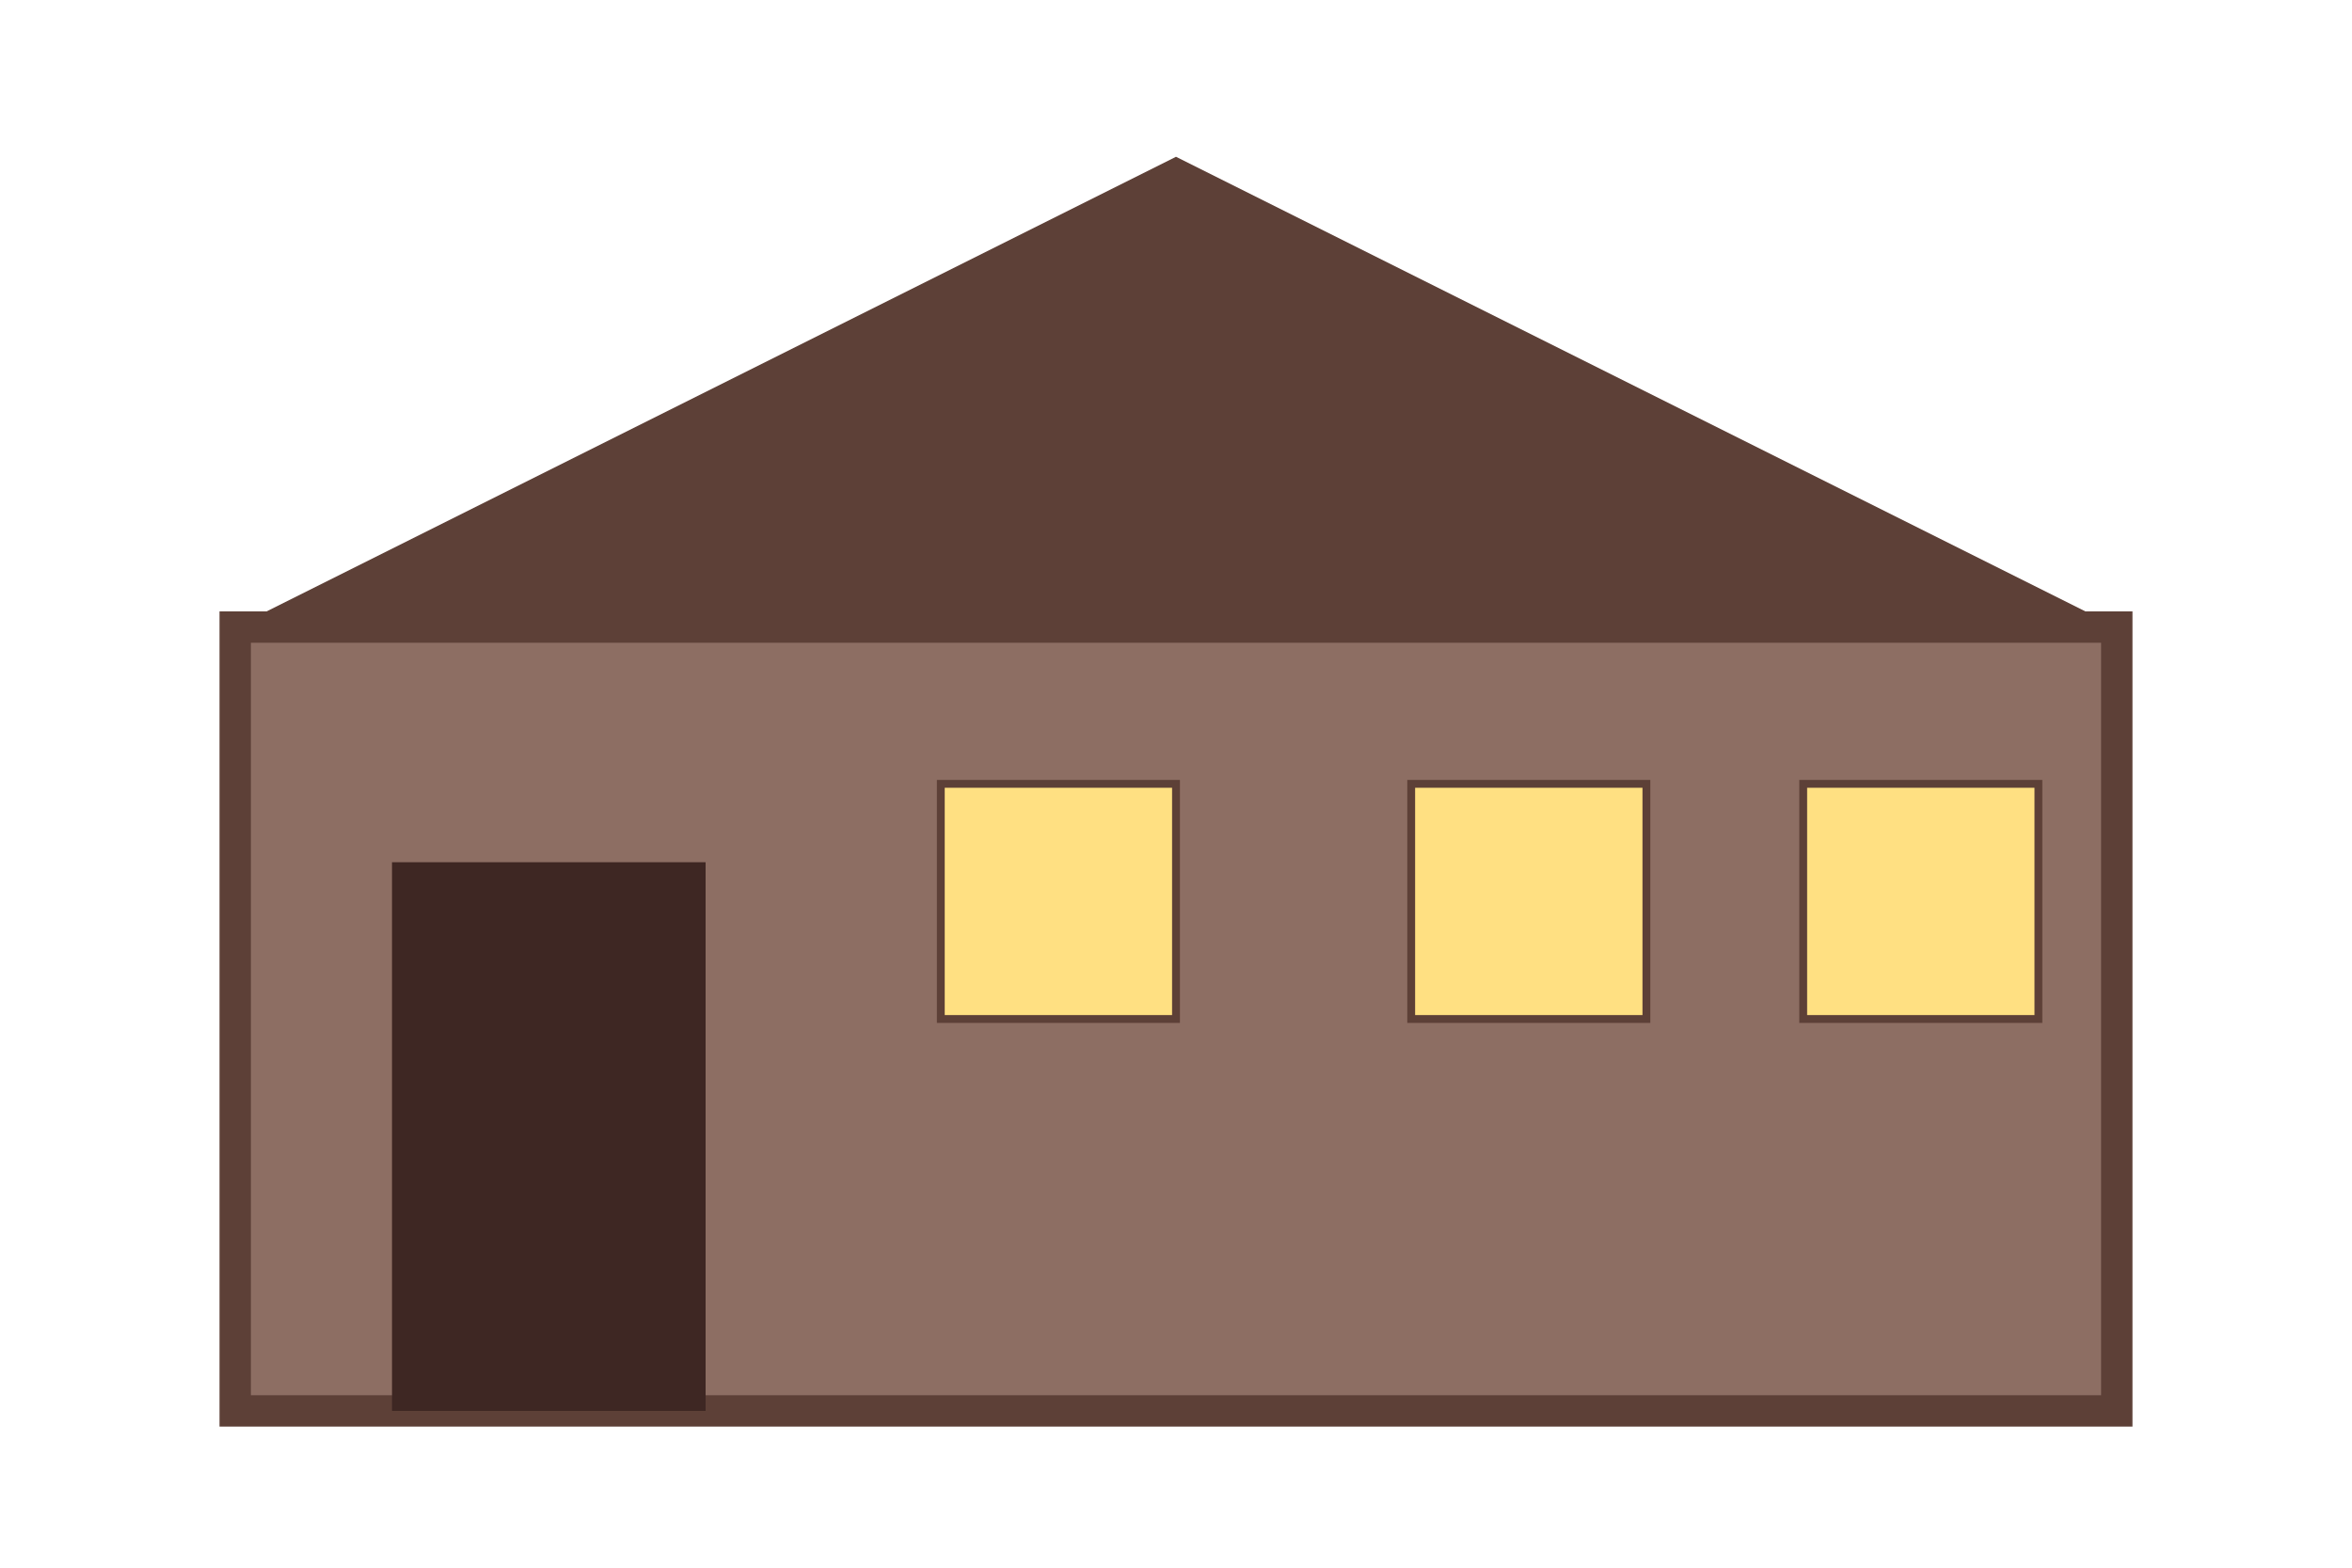
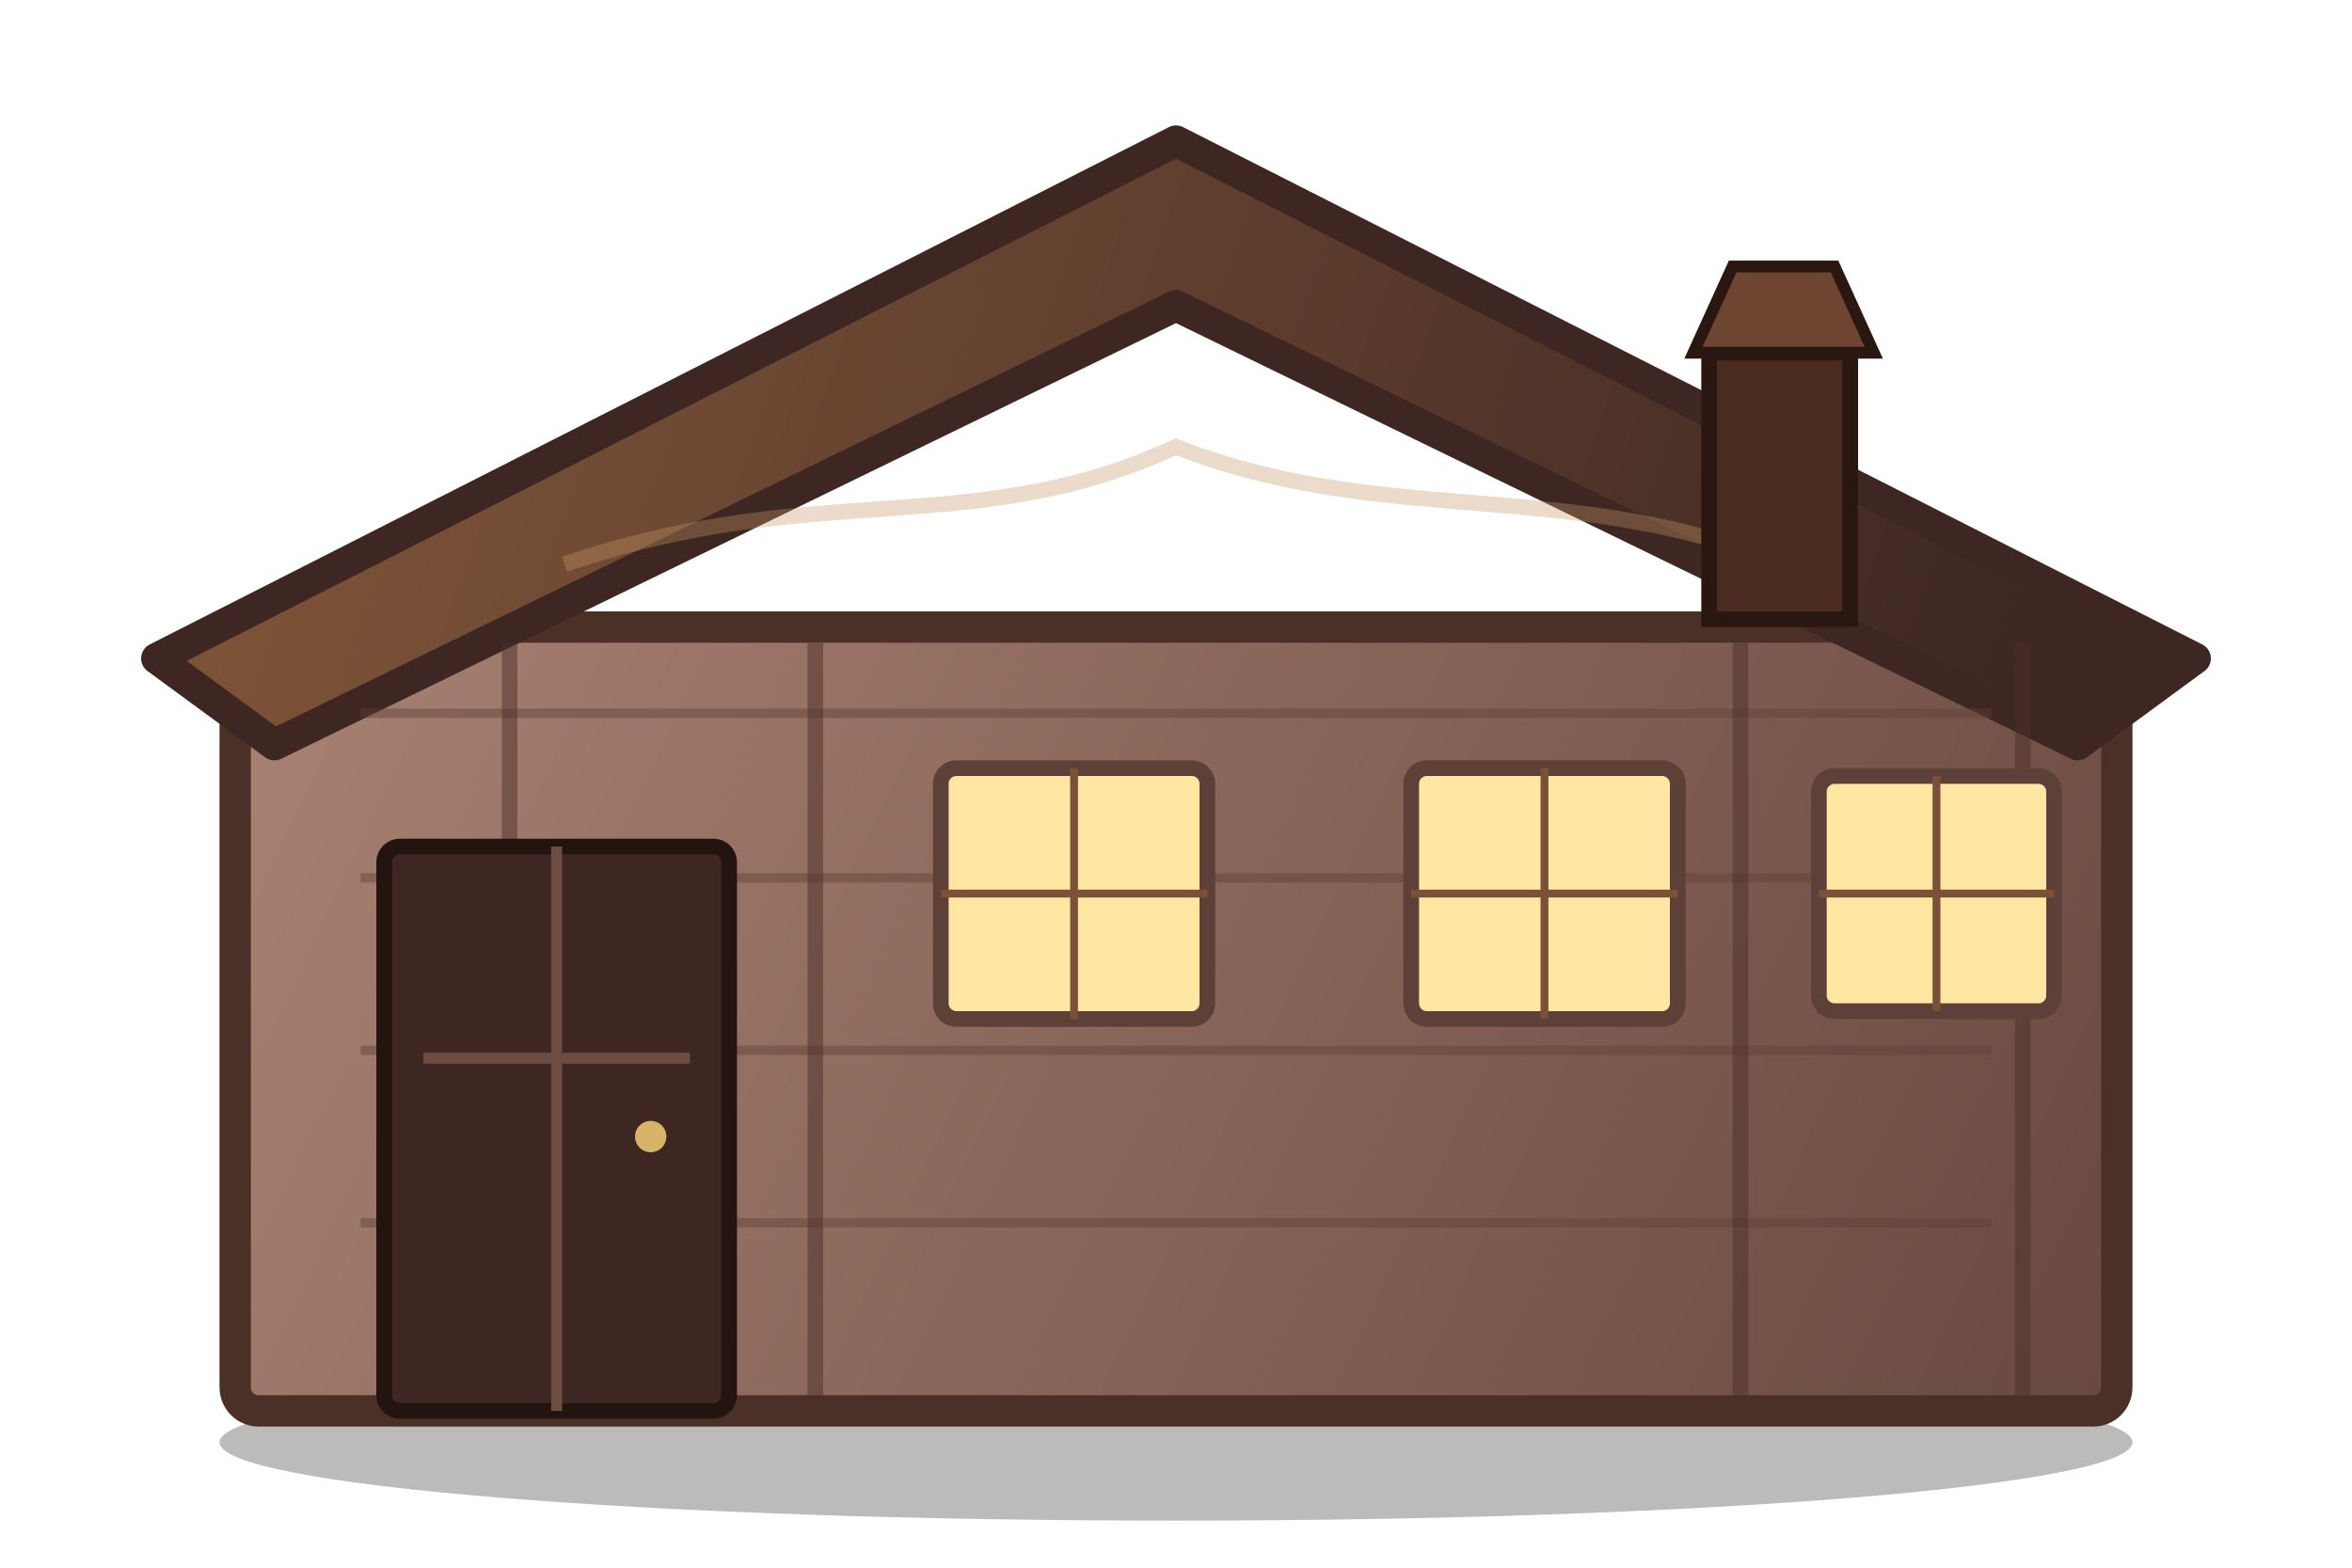
<svg xmlns="http://www.w3.org/2000/svg" width="300" height="200" viewBox="0 0 300 200">
-   <rect x="30" y="80" width="240" height="100" fill="#8d6e63" stroke="#5d4037" stroke-width="4" />
-   <path d="M30 80 L150 20 L270 80 Z" fill="#5d4037" />
-   <rect x="50" y="110" width="40" height="70" fill="#3e2723" />
-   <rect x="120" y="100" width="30" height="30" fill="#ffe082" stroke="#5d4037" />
-   <rect x="180" y="100" width="30" height="30" fill="#ffe082" stroke="#5d4037" />
-   <rect x="230" y="100" width="30" height="30" fill="#ffe082" stroke="#5d4037" />
+   <defs>
+     <linearGradient id="farm-wall" x1="30" y1="72" x2="270" y2="185" gradientUnits="userSpaceOnUse">
+       <stop offset="0" stop-color="#a98273" />
+       <stop offset="1" stop-color="#68483f" />
+     </linearGradient>
+     <linearGradient id="farm-roof" x1="44" y1="18" x2="256" y2="92" gradientUnits="userSpaceOnUse">
+       <stop offset="0" stop-color="#7e5438" />
+       <stop offset="1" stop-color="#3e2723" />
+     </linearGradient>
+   </defs>
+   <ellipse cx="150" cy="184" rx="122" ry="10" fill="#120c08" opacity="0.28" />
+   <rect x="30" y="80" width="240" height="100" rx="3" fill="url(#farm-wall)" stroke="#4b3028" stroke-width="4" />
+   <path d="M20 84 L150 18 L280 84 L265 95 L150 39 L35 95 Z" fill="url(#farm-roof)" stroke="#3e2723" stroke-width="4" stroke-linejoin="round" />
+   <path d="M46 91 H254 M46 112 H254 M46 134 H254 M46 156 H254" stroke="#5f4036" stroke-width="1.2" opacity="0.45" />
+   <path d="M65 82 V180 M104 82 V180 M222 82 V180 M258 82 V180" stroke="#4b3028" stroke-width="2" opacity="0.5" />
+   <rect x="49" y="108" width="44" height="72" rx="2" fill="#3e2723" stroke="#24140f" stroke-width="2" />
+   <path d="M71 108 V180 M54 135 H88" stroke="#6d4c41" stroke-width="1.4" />
+   <circle cx="83" cy="145" r="2" fill="#d8b46a" />
+   <g fill="#ffe6a3" stroke="#5d4037" stroke-width="2">
+     <rect x="120" y="98" width="34" height="32" rx="2" />
+     <rect x="180" y="98" width="34" height="32" rx="2" />
+     <rect x="232" y="99" width="30" height="30" rx="2" />
+   </g>
+   <path d="M137 98 V130 M120 114 H154 M197 98 V130 M180 114 H214 M247 99 V129 M232 114 H262" stroke="#7a5137" stroke-width="1" />
+   <path d="M72 72 C104 61 124 69 150 57 C178 68 203 60 232 74" fill="none" stroke="#c79866" stroke-width="2" opacity="0.35" />
+   <rect x="218" y="45" width="18" height="34" fill="#4a2b1f" stroke="#2a1711" stroke-width="2" />
+   <path d="M216 45 H239 L234 34 H221 Z" fill="#6d4531" stroke="#2a1711" stroke-width="1.5" />
</svg>
